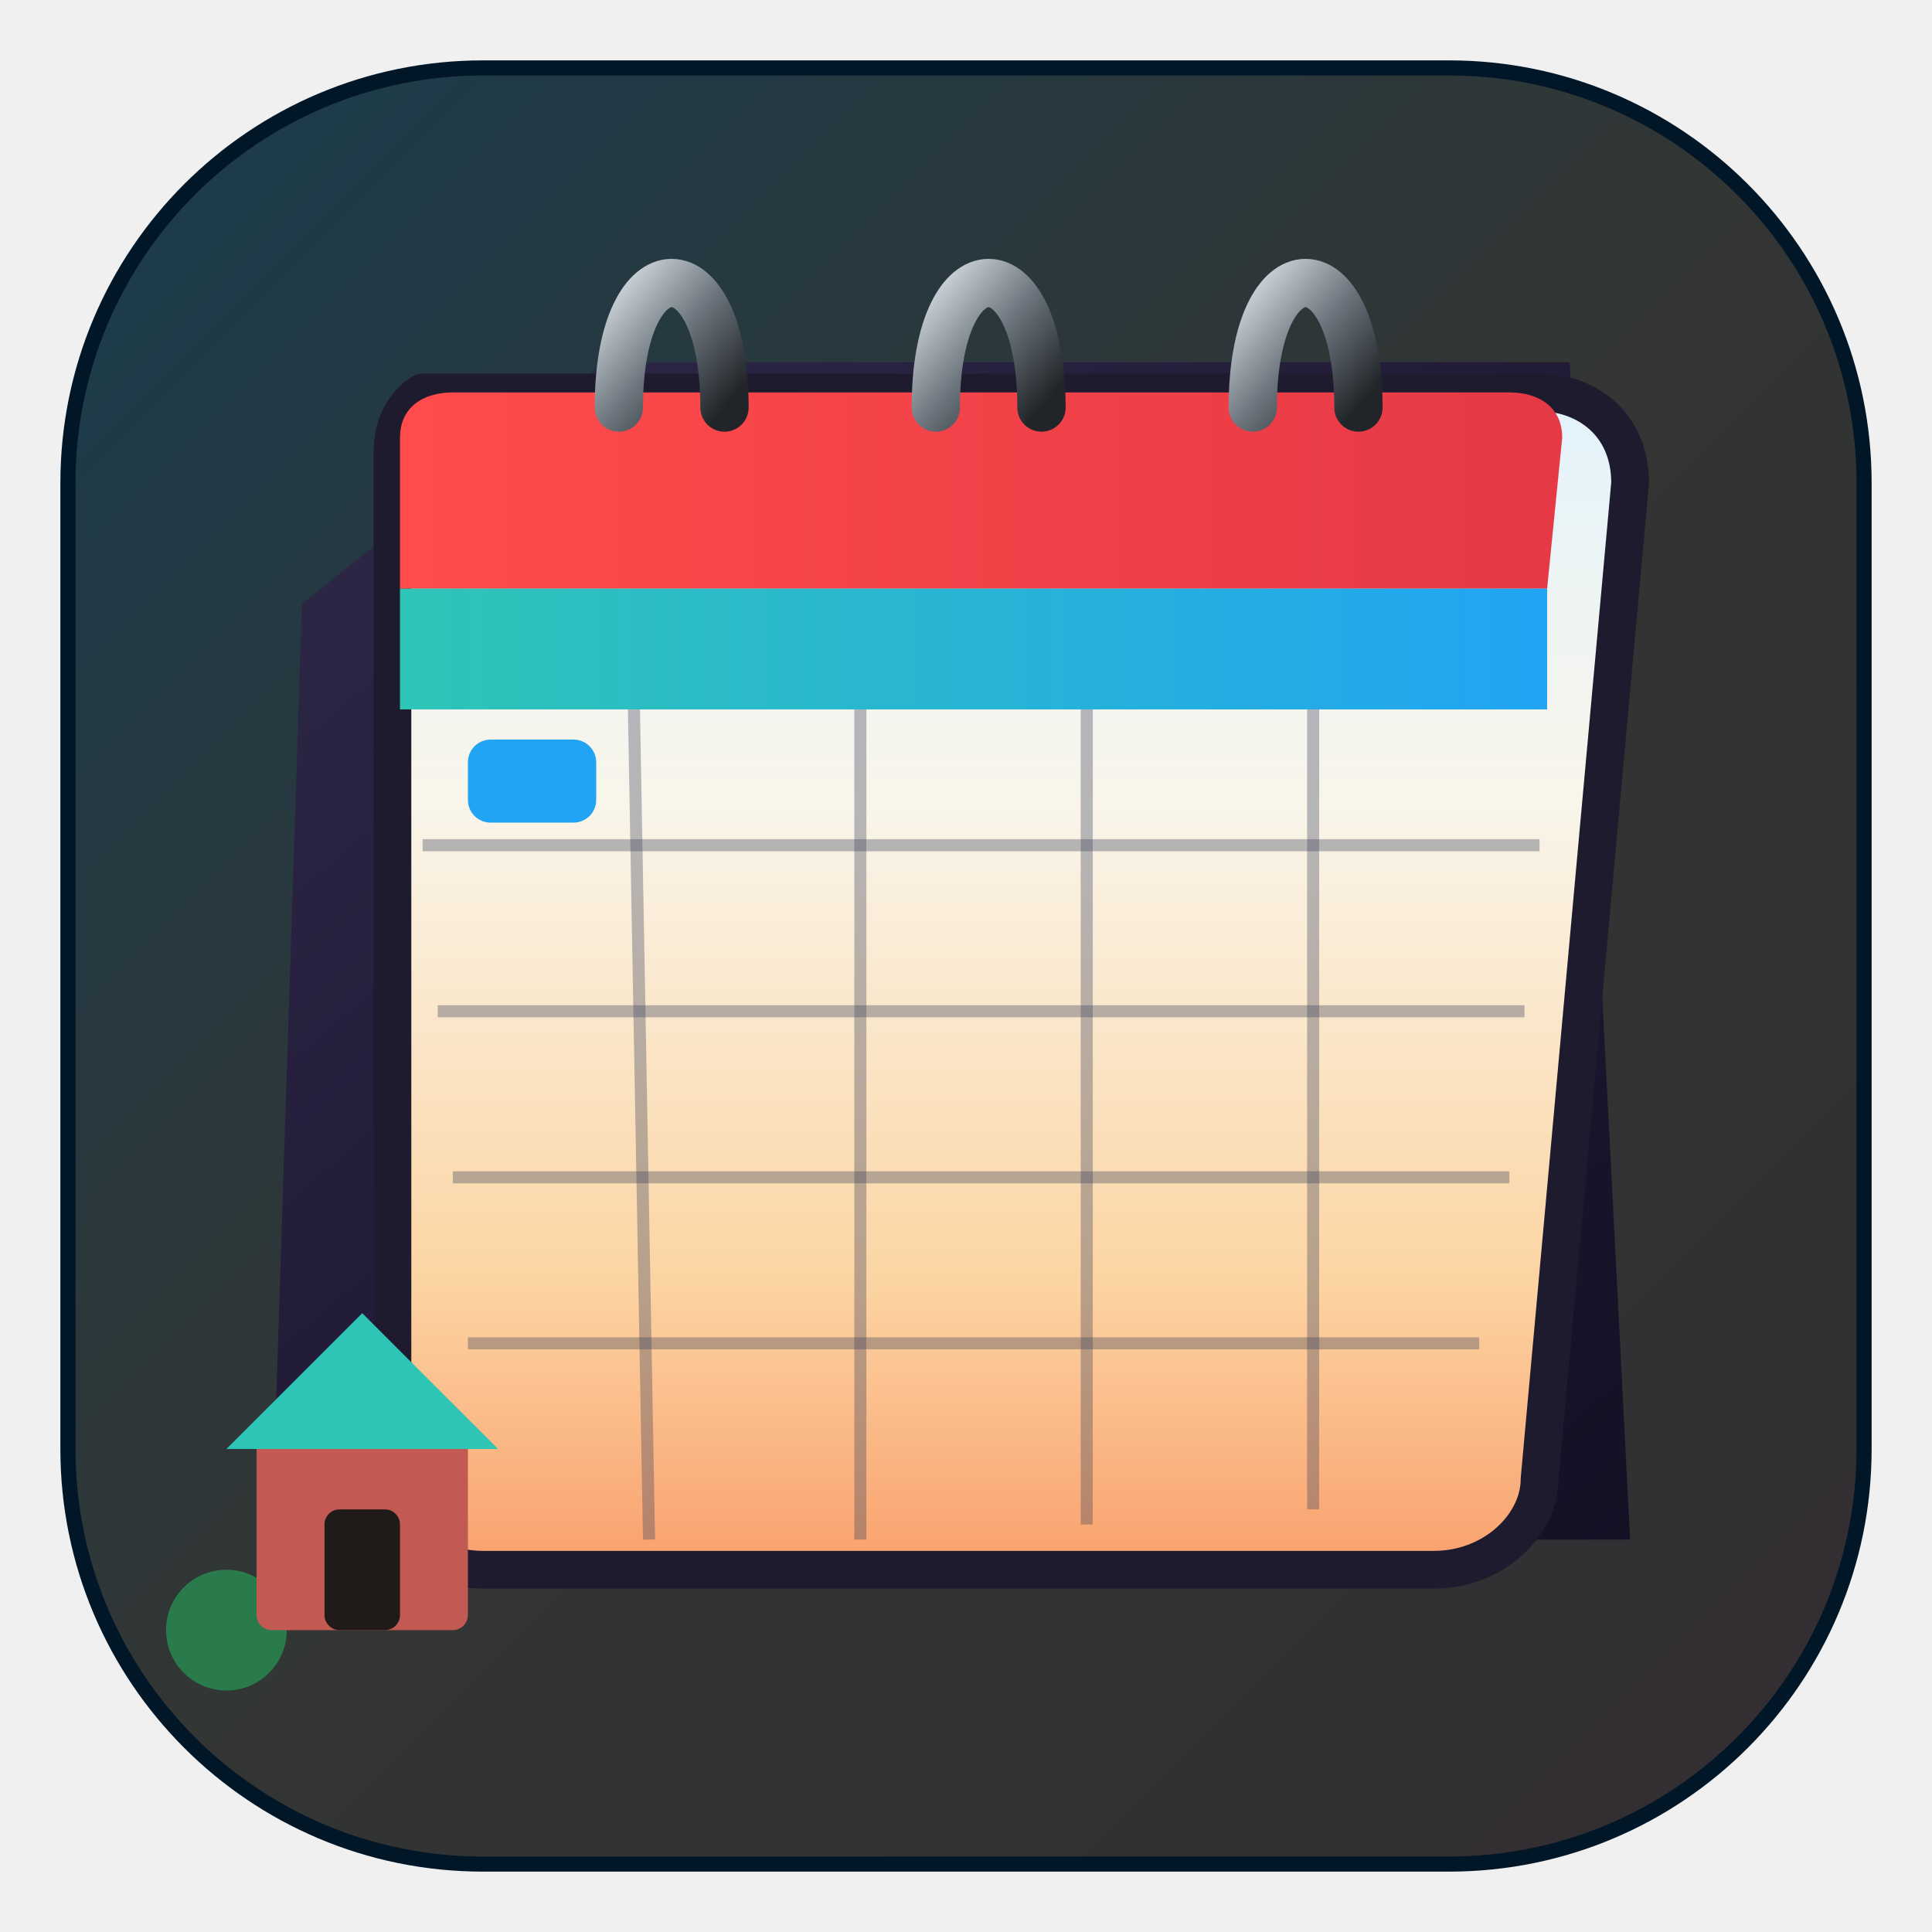
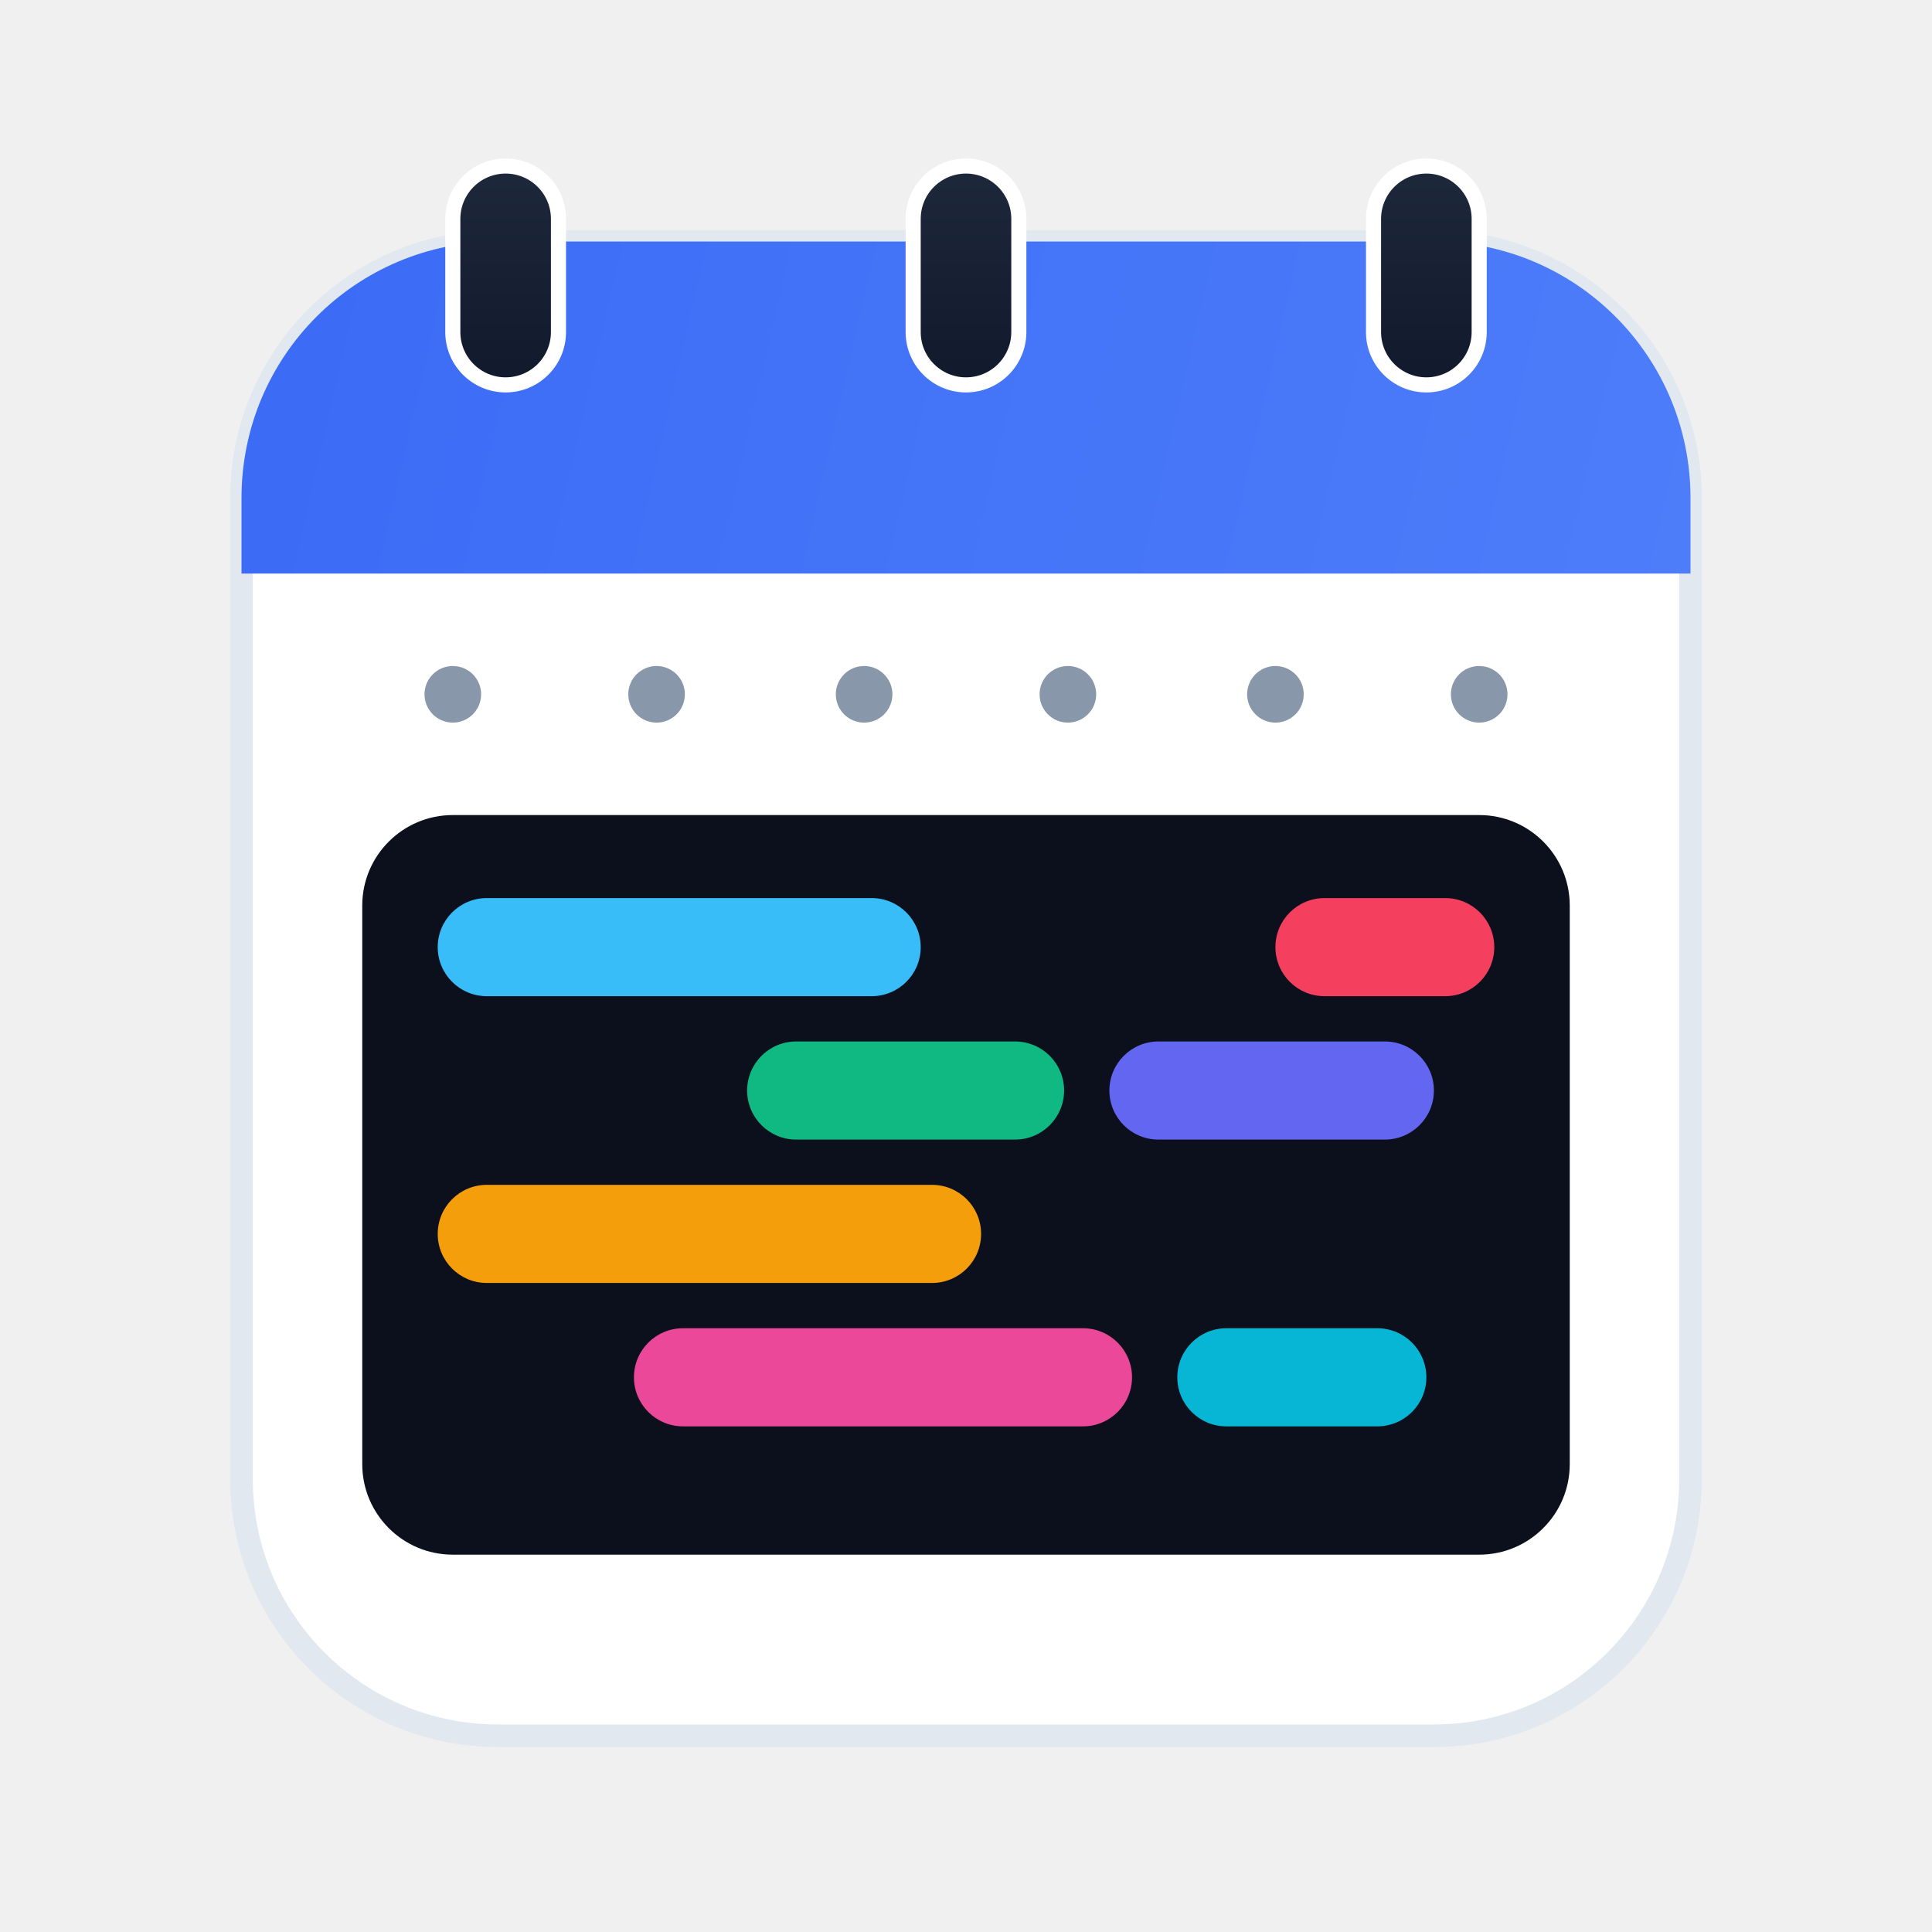
- <svg xmlns="http://www.w3.org/2000/svg" viewBox="0 0 128 128" fill="none">
+ <svg xmlns="http://www.w3.org/2000/svg" viewBox="0 0 512 512" fill="none">
  <defs>
-     <linearGradient id="skyGrad" x1="0%" y1="0%" x2="100%" y2="100%">
-       <stop offset="0%" stop-color="#7AD1E8" />
-       <stop offset="50%" stop-color="#F7B267" />
-       <stop offset="100%" stop-color="#F4845F" />
+     <linearGradient id="favBinderGrad" x1="64" y1="64" x2="448" y2="152" gradientUnits="userSpaceOnUse">
+       <stop offset="0%" stop-color="#3B6BF6" />
+       <stop offset="100%" stop-color="#4D7DF9" />
    </linearGradient>
-     <linearGradient id="pageGrad" x1="0%" y1="0%" x2="0%" y2="100%">
-       <stop offset="0%" stop-color="#E2F3FC" />
-       <stop offset="35%" stop-color="#F9F5EA" />
-       <stop offset="75%" stop-color="#FCD5A4" />
-       <stop offset="100%" stop-color="#F9A06C" />
-     </linearGradient>
-     <linearGradient id="redHeader" x1="0%" y1="0%" x2="100%" y2="0%">
-       <stop offset="0%" stop-color="#FF4B4B" />
-       <stop offset="100%" stop-color="#E63946" />
-     </linearGradient>
-     <linearGradient id="cyanHeader" x1="0%" y1="0%" x2="100%" y2="0%">
-       <stop offset="0%" stop-color="#2EC4B6" />
-       <stop offset="100%" stop-color="#20A4F3" />
-     </linearGradient>
-     <linearGradient id="standGrad" x1="0%" y1="0%" x2="100%" y2="100%">
-       <stop offset="0%" stop-color="#2F2A4A" />
-       <stop offset="50%" stop-color="#211A36" />
-       <stop offset="100%" stop-color="#151024" />
-     </linearGradient>
-     <linearGradient id="ringGrad" x1="0%" y1="0%" x2="100%" y2="100%">
-       <stop offset="0%" stop-color="#CED4DA" />
-       <stop offset="50%" stop-color="#6C757D" />
-       <stop offset="100%" stop-color="#212529" />
+     <linearGradient id="favRingGrad" x1="0" y1="40" x2="0" y2="112" gradientUnits="userSpaceOnUse">
+       <stop offset="0%" stop-color="#1E293B" />
+       <stop offset="100%" stop-color="#0F172A" />
    </linearGradient>
  </defs>
-   <rect x="4" y="4" width="120" height="120" rx="28" fill="#011627" />
-   <rect x="5" y="5" width="118" height="118" rx="27" fill="url(#skyGrad)" opacity="0.2" />
-   <polygon points="20,40 40,24 104,24 108,102 18,102" fill="url(#standGrad)" />
-   <path d="M 28 26 L 102 26 C 105 26 108 28 108 32 L 102 98 C 102 101 99 104 95 104 L 32 104 C 28 104 26 101 26 98 L 26 30 C 26 27 28 26 28 26 Z" fill="url(#pageGrad)" stroke="#1E1B2E" stroke-width="2.5" stroke-linejoin="round" />
-   <path d="M 26.5 29 C 26.5 27 28 26 30 26 L 100 26 C 102 26 103.5 27 103.5 29 L 102.5 39 L 26.5 39 Z" fill="url(#redHeader)" />
-   <rect x="26.5" y="39" width="76" height="8" fill="url(#cyanHeader)" />
-   <g stroke="#3A405A" stroke-width="0.8" stroke-opacity="0.35">
-     <line x1="28" y1="56" x2="102" y2="56" />
-     <line x1="29" y1="67" x2="101" y2="67" />
-     <line x1="30" y1="78" x2="100" y2="78" />
-     <line x1="31" y1="89" x2="98" y2="89" />
-     <line x1="42" y1="47" x2="43" y2="102" />
-     <line x1="57" y1="47" x2="57" y2="102" />
-     <line x1="72" y1="47" x2="72" y2="101" />
-     <line x1="87" y1="47" x2="87" y2="100" />
-   </g>
-   <rect x="31" y="49" width="8.5" height="5.5" rx="1.5" fill="#20A4F3" />
-   <path d="M 41 27 C 41 16 48 16 48 27" stroke="url(#ringGrad)" stroke-width="3.2" stroke-linecap="round" />
-   <path d="M 62 27 C 62 16 69 16 69 27" stroke="url(#ringGrad)" stroke-width="3.2" stroke-linecap="round" />
-   <path d="M 83 27 C 83 16 90 16 90 27" stroke="url(#ringGrad)" stroke-width="3.2" stroke-linecap="round" />
-   <g transform="translate(10, 80)">
-     <circle cx="5" cy="28" r="4" fill="#2A7B4C" />
-     <rect x="7" y="15" width="14" height="13" rx="1" fill="#C25953" />
-     <rect x="11.5" y="20" width="5" height="8" rx="1" fill="#201A18" />
-     <polygon points="5,16 14,7 23,16" fill="#2EC4B6" />
-   </g>
+   <rect x="64" y="64" width="384" height="396" rx="68" fill="#FFFFFF" stroke="#E2E8F0" stroke-width="6" />
+   <path d="M 64 132 C 64 94.4 94.4 64 132 64 L 380 64 C 417.6 64 448 94.4 448 132 L 448 152 L 64 152 Z" fill="url(#favBinderGrad)" />
+   <circle cx="120" cy="184" r="7.5" fill="#8898AA" />
+   <circle cx="174" cy="184" r="7.5" fill="#8898AA" />
+   <circle cx="229" cy="184" r="7.5" fill="#8898AA" />
+   <circle cx="283" cy="184" r="7.5" fill="#8898AA" />
+   <circle cx="338" cy="184" r="7.5" fill="#8898AA" />
+   <circle cx="392" cy="184" r="7.5" fill="#8898AA" />
+   <rect x="120" y="44" width="28" height="58" rx="14" fill="url(#favRingGrad)" stroke="#FFFFFF" stroke-width="4" />
+   <rect x="242" y="44" width="28" height="58" rx="14" fill="url(#favRingGrad)" stroke="#FFFFFF" stroke-width="4" />
+   <rect x="364" y="44" width="28" height="58" rx="14" fill="url(#favRingGrad)" stroke="#FFFFFF" stroke-width="4" />
+   <rect x="96" y="216" width="320" height="196" rx="24" fill="#0C101D" />
+   <rect x="116" y="238" width="128" height="26" rx="13" fill="#38BDF8" />
+   <rect x="338" y="238" width="58" height="26" rx="13" fill="#F43F5E" />
+   <rect x="198" y="276" width="84" height="26" rx="13" fill="#10B981" />
+   <rect x="294" y="276" width="86" height="26" rx="13" fill="#6366F1" />
+   <rect x="116" y="314" width="144" height="26" rx="13" fill="#F59E0B" />
+   <rect x="168" y="352" width="132" height="26" rx="13" fill="#EC4899" />
+   <rect x="312" y="352" width="66" height="26" rx="13" fill="#06B6D4" />
</svg>
